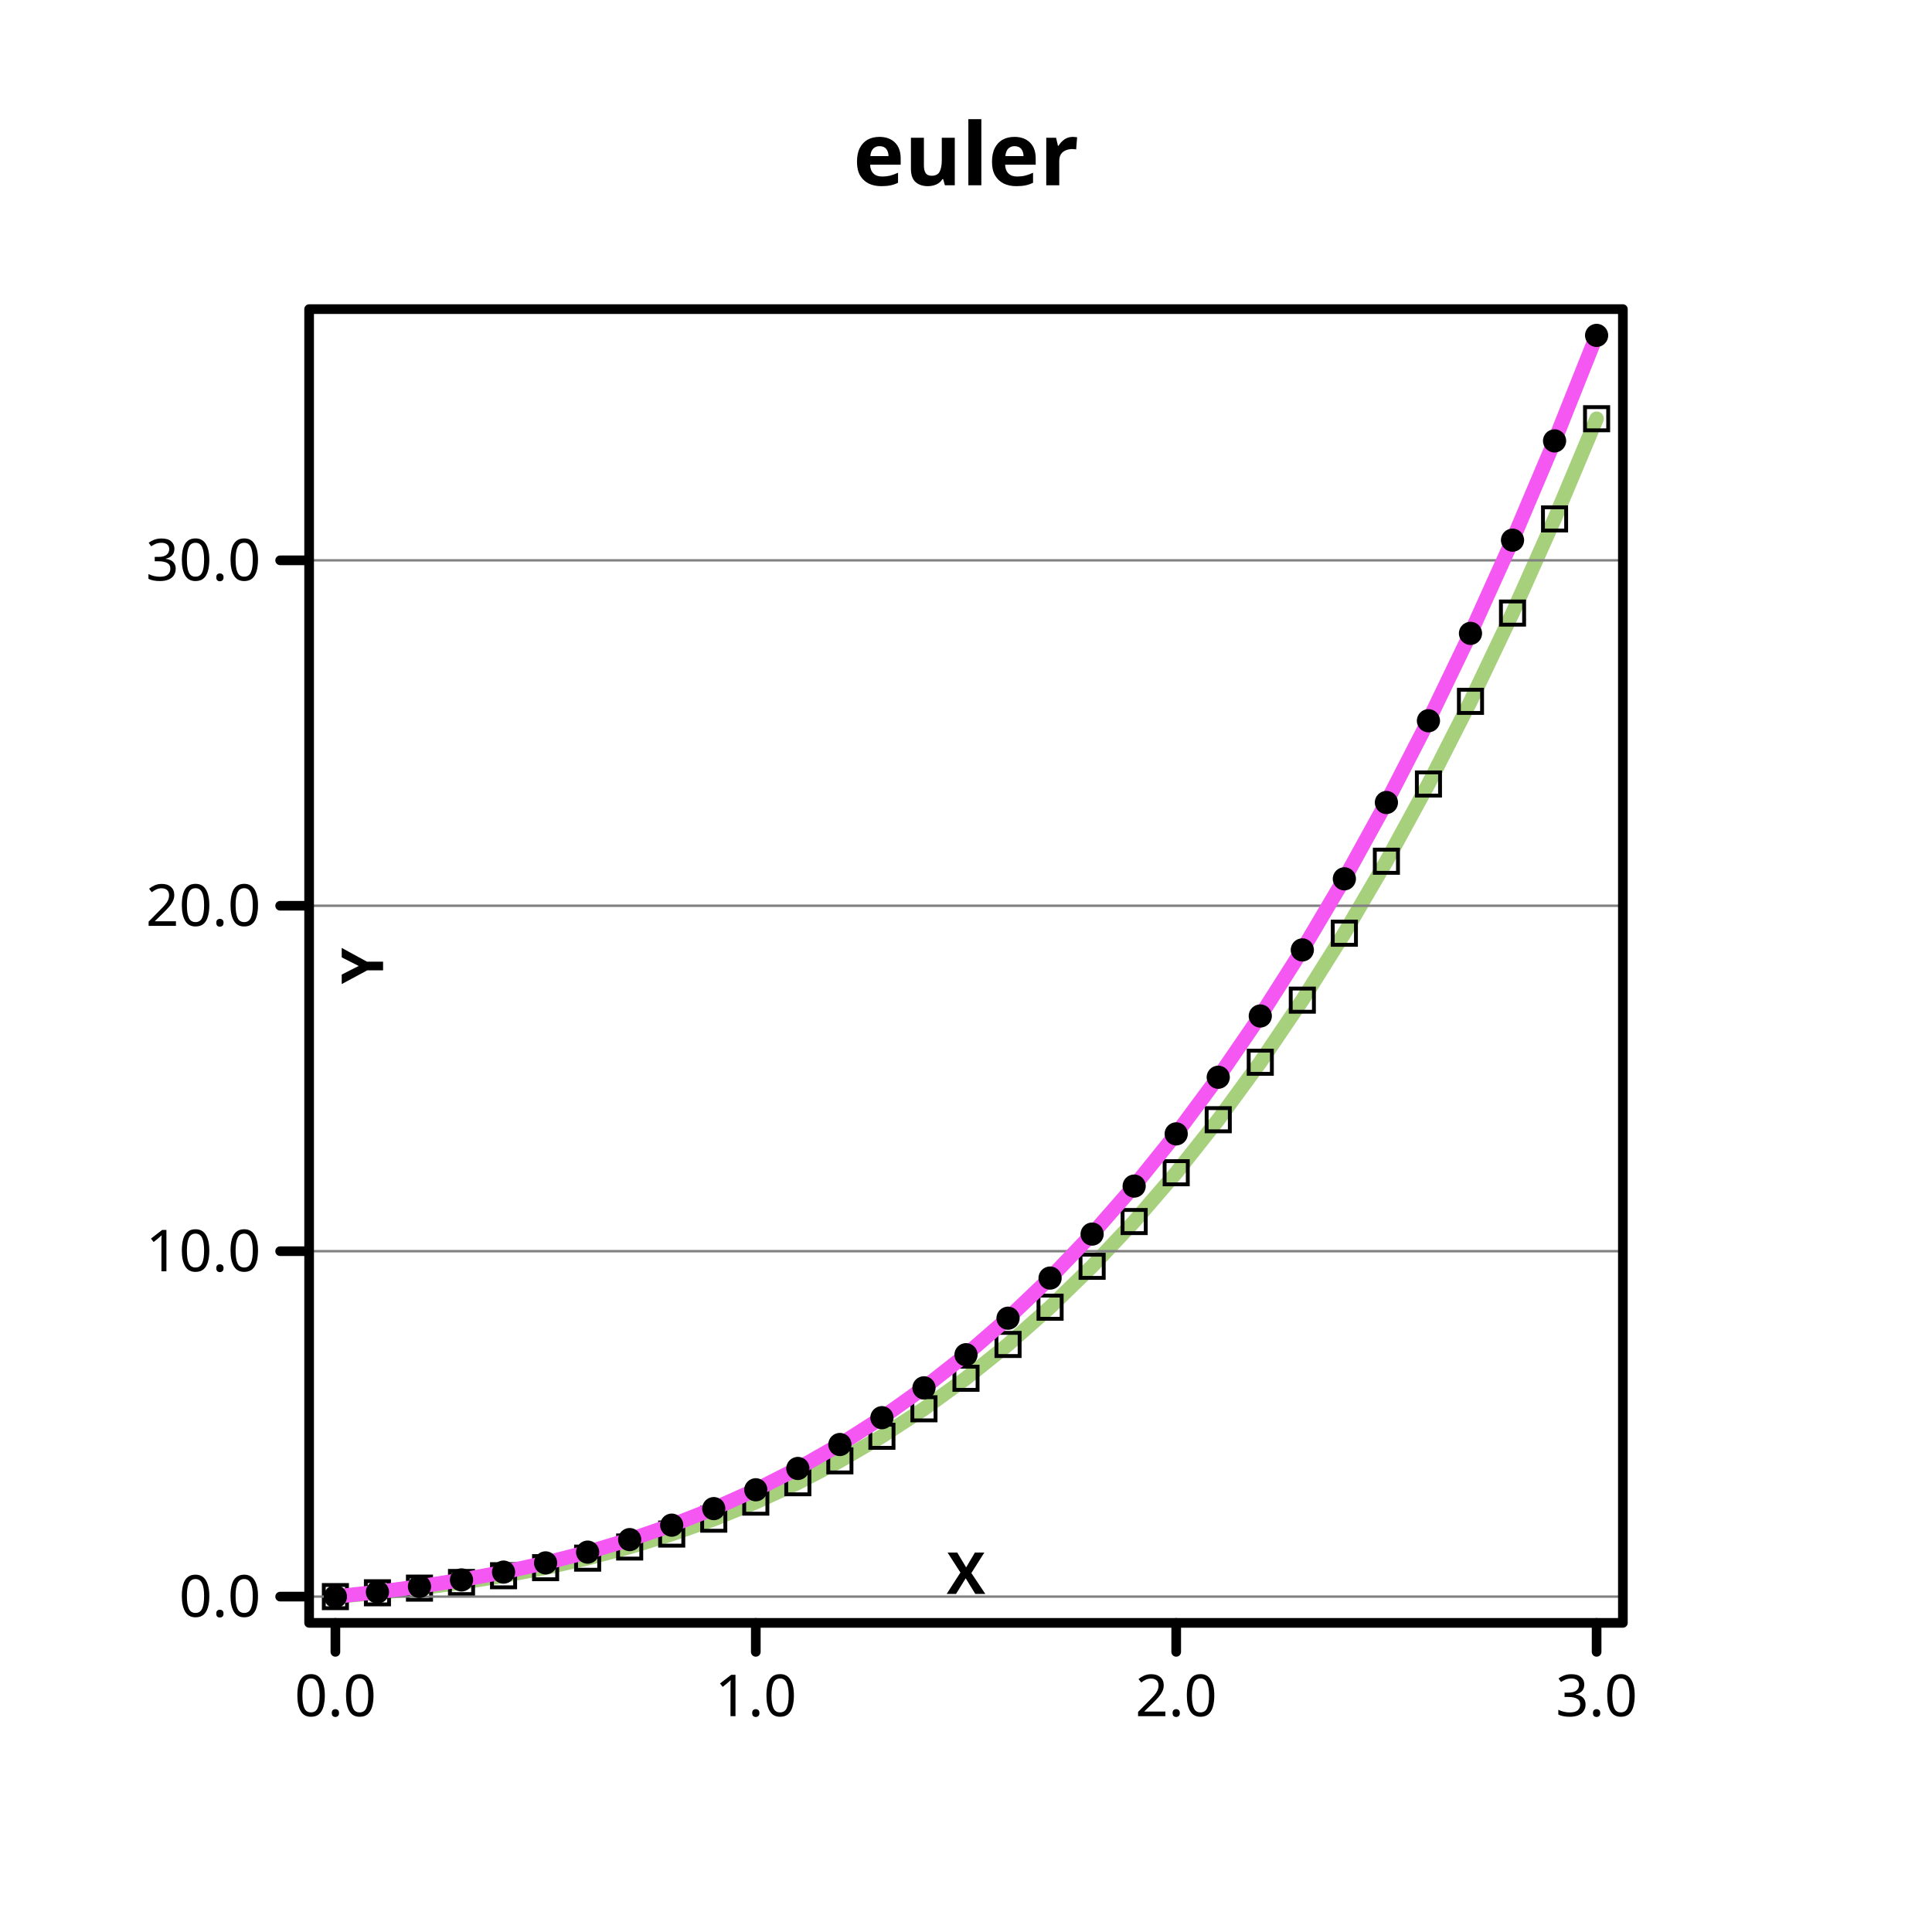
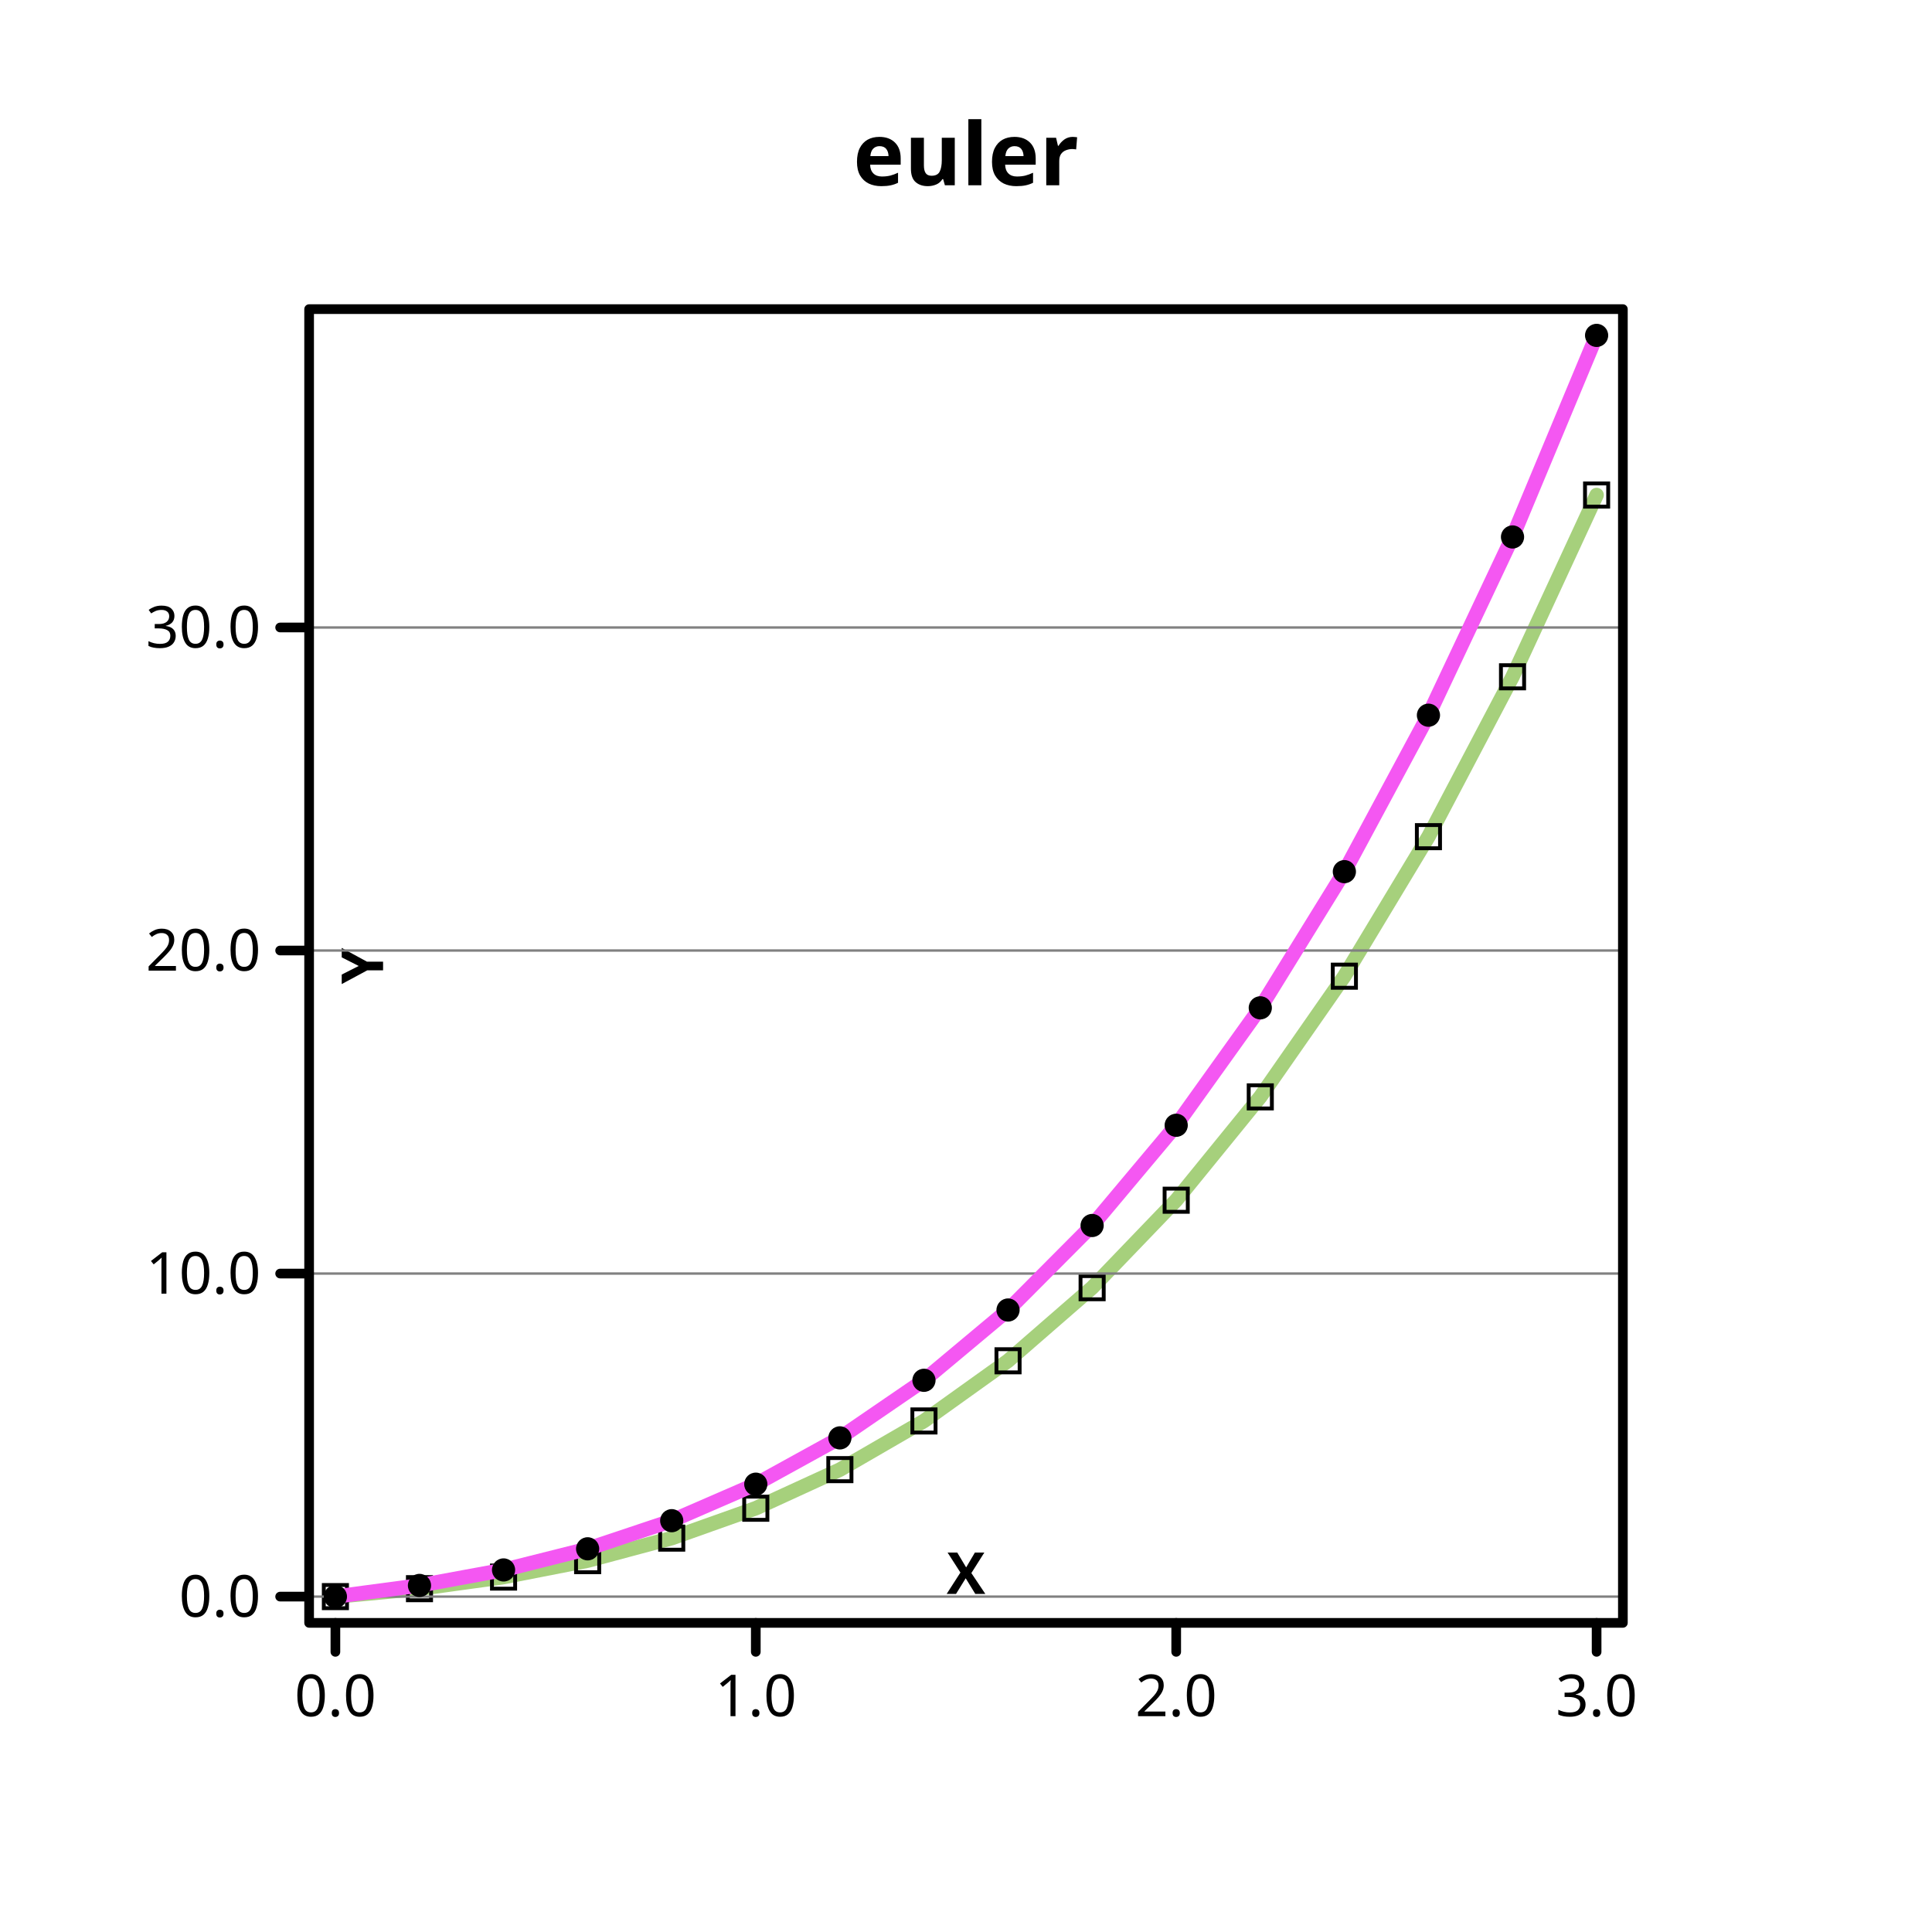
- <svg xmlns="http://www.w3.org/2000/svg" viewbox="0 0 400 400" preserveAspectRatio="xMidYMid meet" width="400" height="400">
+ <svg xmlns="http://www.w3.org/2000/svg" width="400" height="400" viewbox="0 0 400 400" preserveAspectRatio="xMidYMid meet">
  <defs>
-     <marker markerUnits="userSpaceOnUse" markerWidth="2%" markerHeight="2%" id="circle" viewBox="0 0 10 10 " refX="5" refY="5">
+     <marker viewBox="0 0 10 10 " refX="5" refY="5" markerUnits="userSpaceOnUse" markerWidth="2%" markerHeight="2%" id="circle">
      <circle cx="5" cy="5" r="3" fill="none" stroke="black" />
    </marker>
-     <marker refY="5" markerUnits="userSpaceOnUse" markerWidth="2%" markerHeight="2%" id="filled-circle" viewBox="0 0 10 10 " refX="5">
-       <circle cx="5" cy="5" r="3" fill="black" stroke="none" />
+     <marker id="filled-circle" viewBox="0 0 10 10 " refX="5" refY="5" markerUnits="userSpaceOnUse" markerWidth="2%" markerHeight="2%">
+       <circle cy="5" r="3" fill="black" stroke="none" cx="5" />
    </marker>
-     <marker id="square" viewBox="0 0 10 10 " refX="5" refY="5" markerUnits="userSpaceOnUse" markerWidth="2%" markerHeight="2%">
-       <rect height="6" fill="none" stroke="black" x="2" y="2" width="6" />
+     <marker refX="5" refY="5" markerUnits="userSpaceOnUse" markerWidth="2%" markerHeight="2%" id="square" viewBox="0 0 10 10 ">
+       <rect x="2" y="2" width="6" height="6" fill="none" stroke="black" />
    </marker>
    <marker refX="5" refY="5" markerUnits="userSpaceOnUse" markerWidth="2%" markerHeight="2%" id="filled-square" viewBox="0 0 10 10 ">
-       <rect x="2" y="2" width="6" height="6" fill="black" stroke="none" />
+       <rect fill="black" stroke="none" x="2" y="2" width="6" height="6" />
    </marker>
  </defs>
-   <g stroke-linecap="round" stroke-linejoin="round" marker-mid="url(#square)" stroke-width="3px" marker-start="url(#square)" transform="translate(64 336 )scale(1 -1 )" stroke="hsl(90, 47%, 65%)" marker-end="url(#square)" fill="none">
-     <path vector-effect="non-scaling-stroke" d="M5.440000e+00,5.440000e+00 L1.414400e+01,6.231505e+00 L2.284800e+01,7.195448e+00 L3.155200e+01,8.362413e+00 L4.025600e+01,9.764157e+00 L4.896000e+01,1.143350e+01 L5.766400e+01,1.340421e+01 L6.636800e+01,1.571095e+01 L7.507200e+01,1.838914e+01 L8.377600e+01,2.147493e+01 L9.248000e+01,2.500511e+01 L1.011840e+02,2.901705e+01 L1.098880e+02,3.354865e+01 L1.185920e+02,3.863828e+01 L1.272960e+02,4.432475e+01 L1.360000e+02,5.064726e+01 L1.447040e+02,5.764535e+01 L1.534080e+02,6.535891e+01 L1.621120e+02,7.382808e+01 L1.708160e+02,8.309328e+01 L1.795200e+02,9.319519e+01 L1.882240e+02,1.041747e+02 L1.969280e+02,1.160728e+02 L2.056320e+02,1.289307e+02 L2.143360e+02,1.427900e+02 L2.230400e+02,1.576921e+02 L2.317440e+02,1.736787e+02 L2.404480e+02,1.907915e+02 L2.491520e+02,2.090725e+02 L2.578560e+02,2.285638e+02 L2.665600e+02,2.493072e+02 " />
+   <g marker-mid="url(#square)" marker-end="url(#square)" stroke-linejoin="round" transform="translate(64 336 )scale(1 -1 )" stroke-width="3px" stroke="hsl(90, 47%, 65%)" stroke-linecap="round" fill="none" marker-start="url(#square)">
+     <path vector-effect="non-scaling-stroke" d="M5.440000e+00,5.440000e+00 L2.284800e+01,7.081712e+00 L4.025600e+01,9.483995e+00 L5.766400e+01,1.288821e+01 L7.507200e+01,1.755017e+01 L9.248000e+01,2.373749e+01 L1.098880e+02,3.172749e+01 L1.272960e+02,4.180541e+01 L1.447040e+02,5.426297e+01 L1.621120e+02,6.939722e+01 L1.795200e+02,8.750954e+01 L1.969280e+02,1.089049e+02 L2.143360e+02,1.338911e+02 L2.317440e+02,1.627785e+02 L2.491520e+02,1.958792e+02 L2.665600e+02,2.335071e+02 " />
  </g>
-   <g fill="none" stroke="black" stroke-linecap="round" stroke-linejoin="round" stroke-width="2px" transform="translate(64 336 )scale(1 -1 )">
+   <g stroke="black" stroke-linecap="round" stroke-width="2px" stroke-linejoin="round" transform="translate(64 336 )scale(1 -1 )" fill="none">
    <path d="M5.440000e+00,0 L5.440000e+00,-6 M9.248000e+01,0 L9.248000e+01,-6 M1.795200e+02,0 L1.795200e+02,-6 M2.665600e+02,0 L2.665600e+02,-6 " vector-effect="non-scaling-stroke" />
  </g>
-   <g transform="translate(64 336 )scale(1 1 )" stroke-linecap="round" font-size="12px" dominant-baseline="hanging" fill="black" stroke="black" stroke-linejoin="round" stroke-width="2px" font-family="sans-serif" font-style="normal" font-weight="normal" text-anchor="middle">
-     <text y="10" dominant-baseline="hanging" stroke="none" vector-effect="non-scaling-stroke" x="5.440000e+00">0.0</text>
-     <text x="9.248000e+01" y="10" dominant-baseline="hanging" stroke="none" vector-effect="non-scaling-stroke">1.0</text>
-     <text stroke="none" vector-effect="non-scaling-stroke" x="1.795200e+02" y="10" dominant-baseline="hanging">2.0</text>
-     <text dominant-baseline="hanging" stroke="none" vector-effect="non-scaling-stroke" x="2.665600e+02" y="10">3.0</text>
+   <g font-weight="normal" stroke-width="2px" font-family="sans-serif" dominant-baseline="hanging" fill="black" stroke-linecap="round" font-style="normal" stroke-linejoin="round" transform="translate(64 336 )scale(1 1 )" text-anchor="middle" stroke="black" font-size="12px">
+     <text x="5.440000e+00" y="10" dominant-baseline="hanging" stroke="none" vector-effect="non-scaling-stroke">0.0</text>
+     <text vector-effect="non-scaling-stroke" x="9.248000e+01" y="10" dominant-baseline="hanging" stroke="none">1.0</text>
+     <text vector-effect="non-scaling-stroke" x="1.795200e+02" y="10" dominant-baseline="hanging" stroke="none">2.0</text>
+     <text stroke="none" vector-effect="non-scaling-stroke" x="2.665600e+02" y="10" dominant-baseline="hanging">3.0</text>
  </g>
-   <g font-style="normal" stroke-width="2px" font-family="sans-serif" text-anchor="middle" fill="black" stroke="black" stroke-linecap="round" font-size="12px" stroke-linejoin="round" font-weight="bold" dominant-baseline="baseline" transform="translate(64 336 )scale(1 1 )rotate(0 0 0 )">
-     <text stroke="none" vector-effect="non-scaling-stroke" x="136" y="-6" dominant-baseline="baseline">X</text>
+   <g transform="translate(64 336 )scale(1 1 )rotate(0 0 0 )" font-family="sans-serif" font-weight="bold" fill="black" stroke-linecap="round" stroke-width="2px" stroke-linejoin="round" font-style="normal" dominant-baseline="baseline" stroke="black" font-size="12px" text-anchor="middle">
+     <text vector-effect="non-scaling-stroke" x="136" y="-6" dominant-baseline="baseline" stroke="none">X</text>
  </g>
-   <g stroke="black" font-style="normal" dominant-baseline="baseline" text-anchor="middle" fill="black" stroke-linecap="round" stroke-linejoin="round" font-size="12px" stroke-width="2px" transform="translate(64 336 )scale(1 -1 )" font-family="sans-serif" font-weight="bold">
-     <path vector-effect="non-scaling-stroke" d="M0,5.440000e+00 L-6,5.440000e+00 M0,7.695621e+01 L-6,7.695621e+01 M0,1.484724e+02 L-6,1.484724e+02 M0,2.199886e+02 L-6,2.199886e+02 " />
+   <g stroke-width="2px" font-style="normal" fill="black" stroke="black" font-family="sans-serif" text-anchor="middle" stroke-linejoin="round" transform="translate(64 336 )scale(1 -1 )" font-size="12px" font-weight="bold" dominant-baseline="baseline" stroke-linecap="round">
+     <path vector-effect="non-scaling-stroke" d="M0,5.440000e+00 L-6,5.440000e+00 M0,7.232268e+01 L-6,7.232268e+01 M0,1.392054e+02 L-6,1.392054e+02 M0,2.060881e+02 L-6,2.060881e+02 " />
  </g>
-   <g text-anchor="end" fill="black" stroke="black" stroke-linecap="round" dominant-baseline="middle" font-family="sans-serif" transform="translate(64 336 )scale(1 1 )" font-style="normal" font-weight="normal" stroke-linejoin="round" font-size="12px" stroke-width="2px">
-     <text dominant-baseline="middle" stroke="none" vector-effect="non-scaling-stroke" x="-10" y="-5.440000e+00">0.0</text>
-     <text dominant-baseline="middle" stroke="none" vector-effect="non-scaling-stroke" x="-10" y="-7.695621e+01">10.0</text>
-     <text stroke="none" vector-effect="non-scaling-stroke" x="-10" y="-1.484724e+02" dominant-baseline="middle">20.0</text>
-     <text stroke="none" vector-effect="non-scaling-stroke" x="-10" y="-2.199886e+02" dominant-baseline="middle">30.0</text>
+   <g fill="black" stroke="black" transform="translate(64 336 )scale(1 1 )" font-family="sans-serif" text-anchor="end" font-size="12px" font-style="normal" font-weight="normal" dominant-baseline="middle" stroke-width="2px" stroke-linejoin="round" stroke-linecap="round">
+     <text y="-5.440000e+00" dominant-baseline="middle" stroke="none" vector-effect="non-scaling-stroke" x="-10">0.0</text>
+     <text stroke="none" vector-effect="non-scaling-stroke" x="-10" y="-7.232268e+01" dominant-baseline="middle">10.0</text>
+     <text stroke="none" vector-effect="non-scaling-stroke" x="-10" y="-1.392054e+02" dominant-baseline="middle">20.0</text>
+     <text x="-10" y="-2.060881e+02" dominant-baseline="middle" stroke="none" vector-effect="non-scaling-stroke">30.0</text>
  </g>
-   <g font-size="12px" font-style="normal" font-weight="bold" text-anchor="middle" fill="black" dominant-baseline="hanging" stroke-width="2px" transform="translate(64 336 )scale(1 1 )rotate(-90 0 0 )" font-family="sans-serif" stroke="black" stroke-linecap="round" stroke-linejoin="round">
-     <text stroke="none" vector-effect="non-scaling-stroke" x="136" y="6" dominant-baseline="hanging">Y</text>
+   <g stroke-width="2px" transform="translate(64 336 )scale(1 1 )rotate(-90 0 0 )" fill="black" stroke-linecap="round" font-size="12px" font-style="normal" font-family="sans-serif" text-anchor="middle" font-weight="bold" dominant-baseline="hanging" stroke="black" stroke-linejoin="round">
+     <text y="6" dominant-baseline="hanging" stroke="none" vector-effect="non-scaling-stroke" x="136">Y</text>
  </g>
-   <g stroke-linejoin="round" font-size="12px" dominant-baseline="hanging" transform="translate(64 336 )scale(1 -1 )" font-family="sans-serif" font-weight="bold" stroke="gray" fill="black" stroke-linecap="round" stroke-width="0.5px" font-style="normal" text-anchor="middle">
-     <path d="M0,5.440000e+00 L272,5.440000e+00 M0,7.695621e+01 L272,7.695621e+01 M0,1.484724e+02 L272,1.484724e+02 M0,2.199886e+02 L272,2.199886e+02 " vector-effect="non-scaling-stroke" />
+   <g text-anchor="middle" stroke-width="0.5px" dominant-baseline="hanging" fill="black" font-family="sans-serif" font-weight="bold" stroke="gray" transform="translate(64 336 )scale(1 -1 )" stroke-linejoin="round" stroke-linecap="round" font-size="12px" font-style="normal">
+     <path vector-effect="non-scaling-stroke" d="M0,5.440000e+00 L272,5.440000e+00 M0,7.232268e+01 L272,7.232268e+01 M0,1.392054e+02 L272,1.392054e+02 M0,2.060881e+02 L272,2.060881e+02 " />
  </g>
-   <g stroke-linejoin="round" stroke-width="3px" transform="translate(64 336 )scale(1 -1 )" marker-mid="url(#filled-circle)" fill="none" stroke-linecap="round" font-style="normal" marker-end="url(#filled-circle)" font-size="12px" dominant-baseline="hanging" marker-start="url(#filled-circle)" text-anchor="middle" font-family="sans-serif" stroke="hsl(301, 88%, 65%)" font-weight="bold">
-     <path vector-effect="non-scaling-stroke" d="M5.440000e+00,5.440000e+00 L1.414400e+01,6.391881e+00 L2.284800e+01,7.532493e+00 L3.155200e+01,8.894455e+00 L4.025600e+01,1.051141e+01 L4.896000e+01,1.241794e+01 L5.766400e+01,1.464945e+01 L6.636800e+01,1.724210e+01 L7.507200e+01,2.023272e+01 L8.377600e+01,2.365874e+01 L9.248000e+01,2.755816e+01 L1.011840e+02,3.196946e+01 L1.098880e+02,3.693156e+01 L1.185920e+02,4.248379e+01 L1.272960e+02,4.866581e+01 L1.360000e+02,5.551764e+01 L1.447040e+02,6.307956e+01 L1.534080e+02,7.139214e+01 L1.621120e+02,8.049617e+01 L1.708160e+02,9.043264e+01 L1.795200e+02,1.012428e+02 L1.882240e+02,1.129679e+02 L1.969280e+02,1.256495e+02 L2.056320e+02,1.393293e+02 L2.143360e+02,1.540491e+02 L2.230400e+02,1.698508e+02 L2.317440e+02,1.867763e+02 L2.404480e+02,2.048678e+02 L2.491520e+02,2.241674e+02 L2.578560e+02,2.447174e+02 L2.665600e+02,2.665600e+02 " />
+   <g marker-start="url(#filled-circle)" fill="none" stroke-linecap="round" font-style="normal" stroke-width="3px" stroke="hsl(301, 88%, 65%)" font-family="sans-serif" marker-mid="url(#filled-circle)" font-weight="bold" transform="translate(64 336 )scale(1 -1 )" marker-end="url(#filled-circle)" dominant-baseline="hanging" stroke-linejoin="round" font-size="12px" text-anchor="middle">
+     <path vector-effect="non-scaling-stroke" d="M5.440000e+00,5.440000e+00 L2.284800e+01,7.751466e+00 L4.025600e+01,1.095969e+01 L5.766400e+01,1.533478e+01 L7.507200e+01,2.115702e+01 L9.248000e+01,2.871485e+01 L1.098880e+02,3.830322e+01 L1.272960e+02,5.022230e+01 L1.447040e+02,6.477644e+01 L1.621120e+02,8.227332e+01 L1.795200e+02,1.030233e+02 L1.969280e+02,1.273389e+02 L2.143360e+02,1.555342e+02 L2.317440e+02,1.879250e+02 L2.491520e+02,2.248277e+02 L2.665600e+02,2.665600e+02 " />
  </g>
-   <g font-family="sans-serif" stroke="black" font-weight="bold" dominant-baseline="hanging" fill="none" font-style="normal" text-anchor="middle" font-size="12px" stroke-width="2px" stroke-linecap="round" stroke-linejoin="round">
-     <rect y="64" width="272" height="272" vector-effect="non-scaling-stroke" x="64" />
+   <g text-anchor="middle" stroke-width="2px" dominant-baseline="hanging" stroke-linejoin="round" font-size="12px" font-style="normal" font-weight="bold" fill="none" stroke="black" font-family="sans-serif" stroke-linecap="round">
+     <rect vector-effect="non-scaling-stroke" x="64" y="64" width="272" height="272" />
    <g fill="black" font-size="18px" dominant-baseline="middle">
-       <text vector-effect="non-scaling-stroke" x="200" y="32" dominant-baseline="middle" stroke="none">euler</text>
+       <text stroke="none" vector-effect="non-scaling-stroke" x="200" y="32" dominant-baseline="middle">euler</text>
    </g>
  </g>
</svg>
